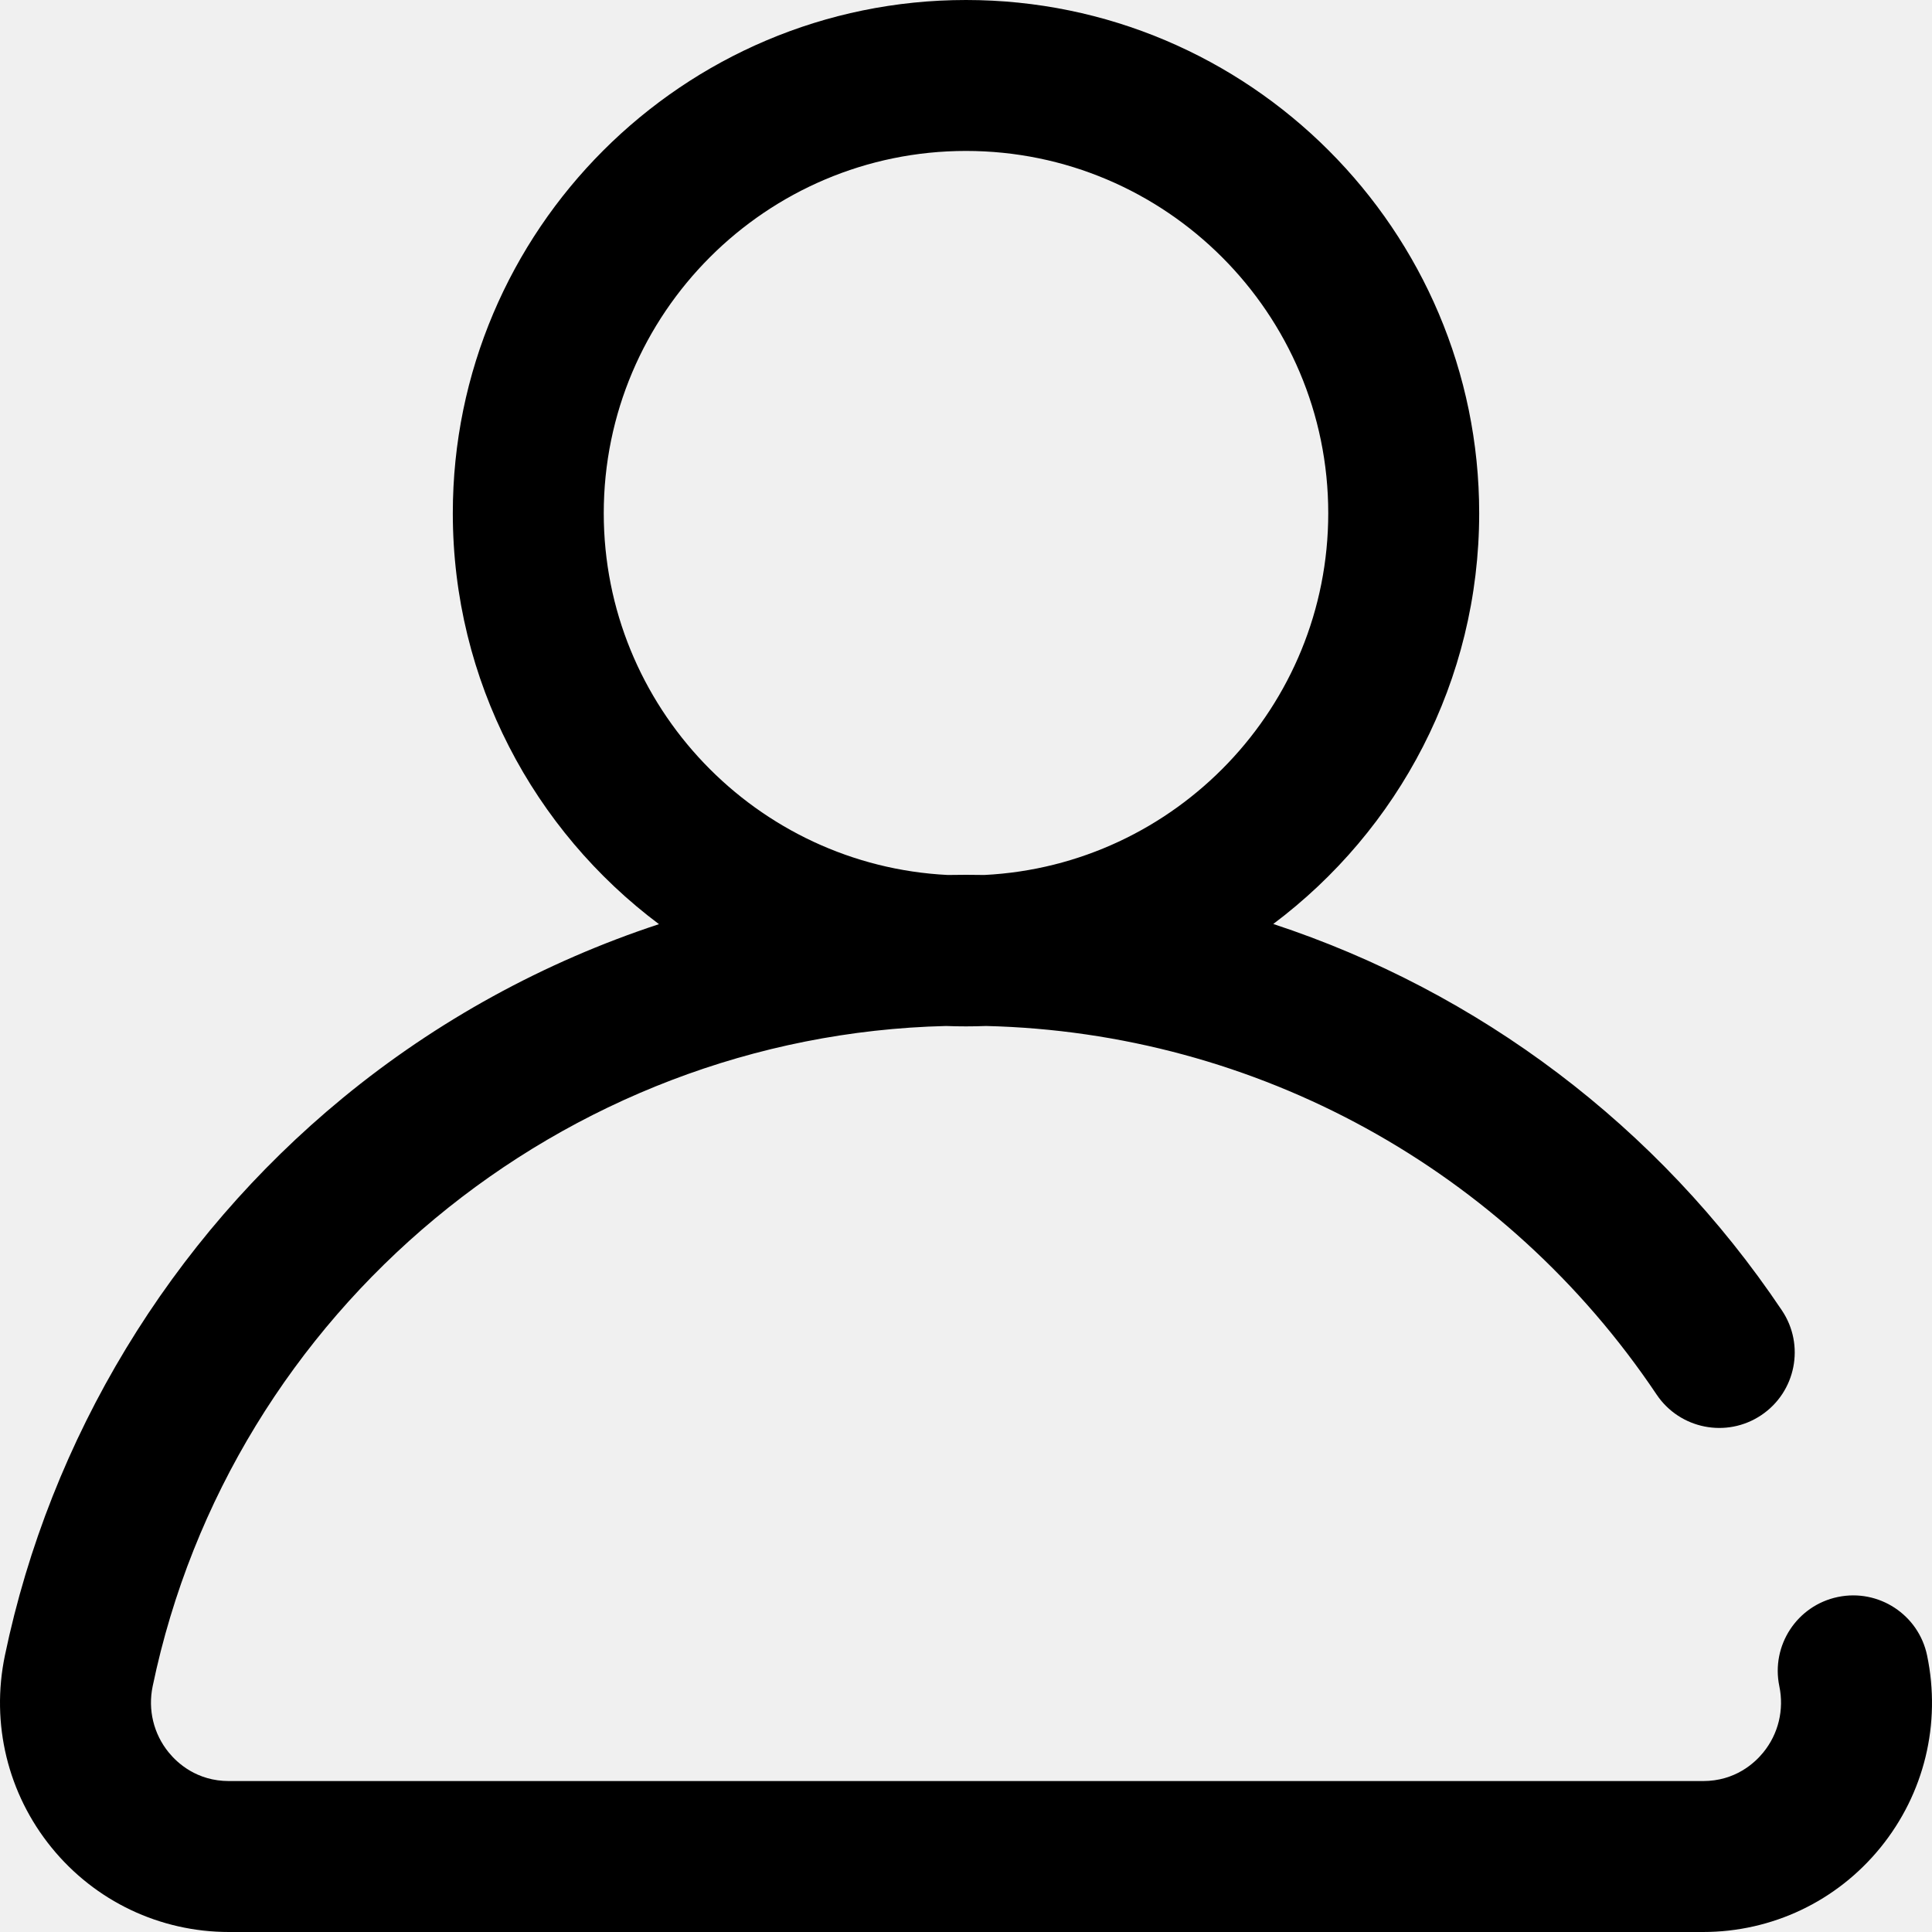
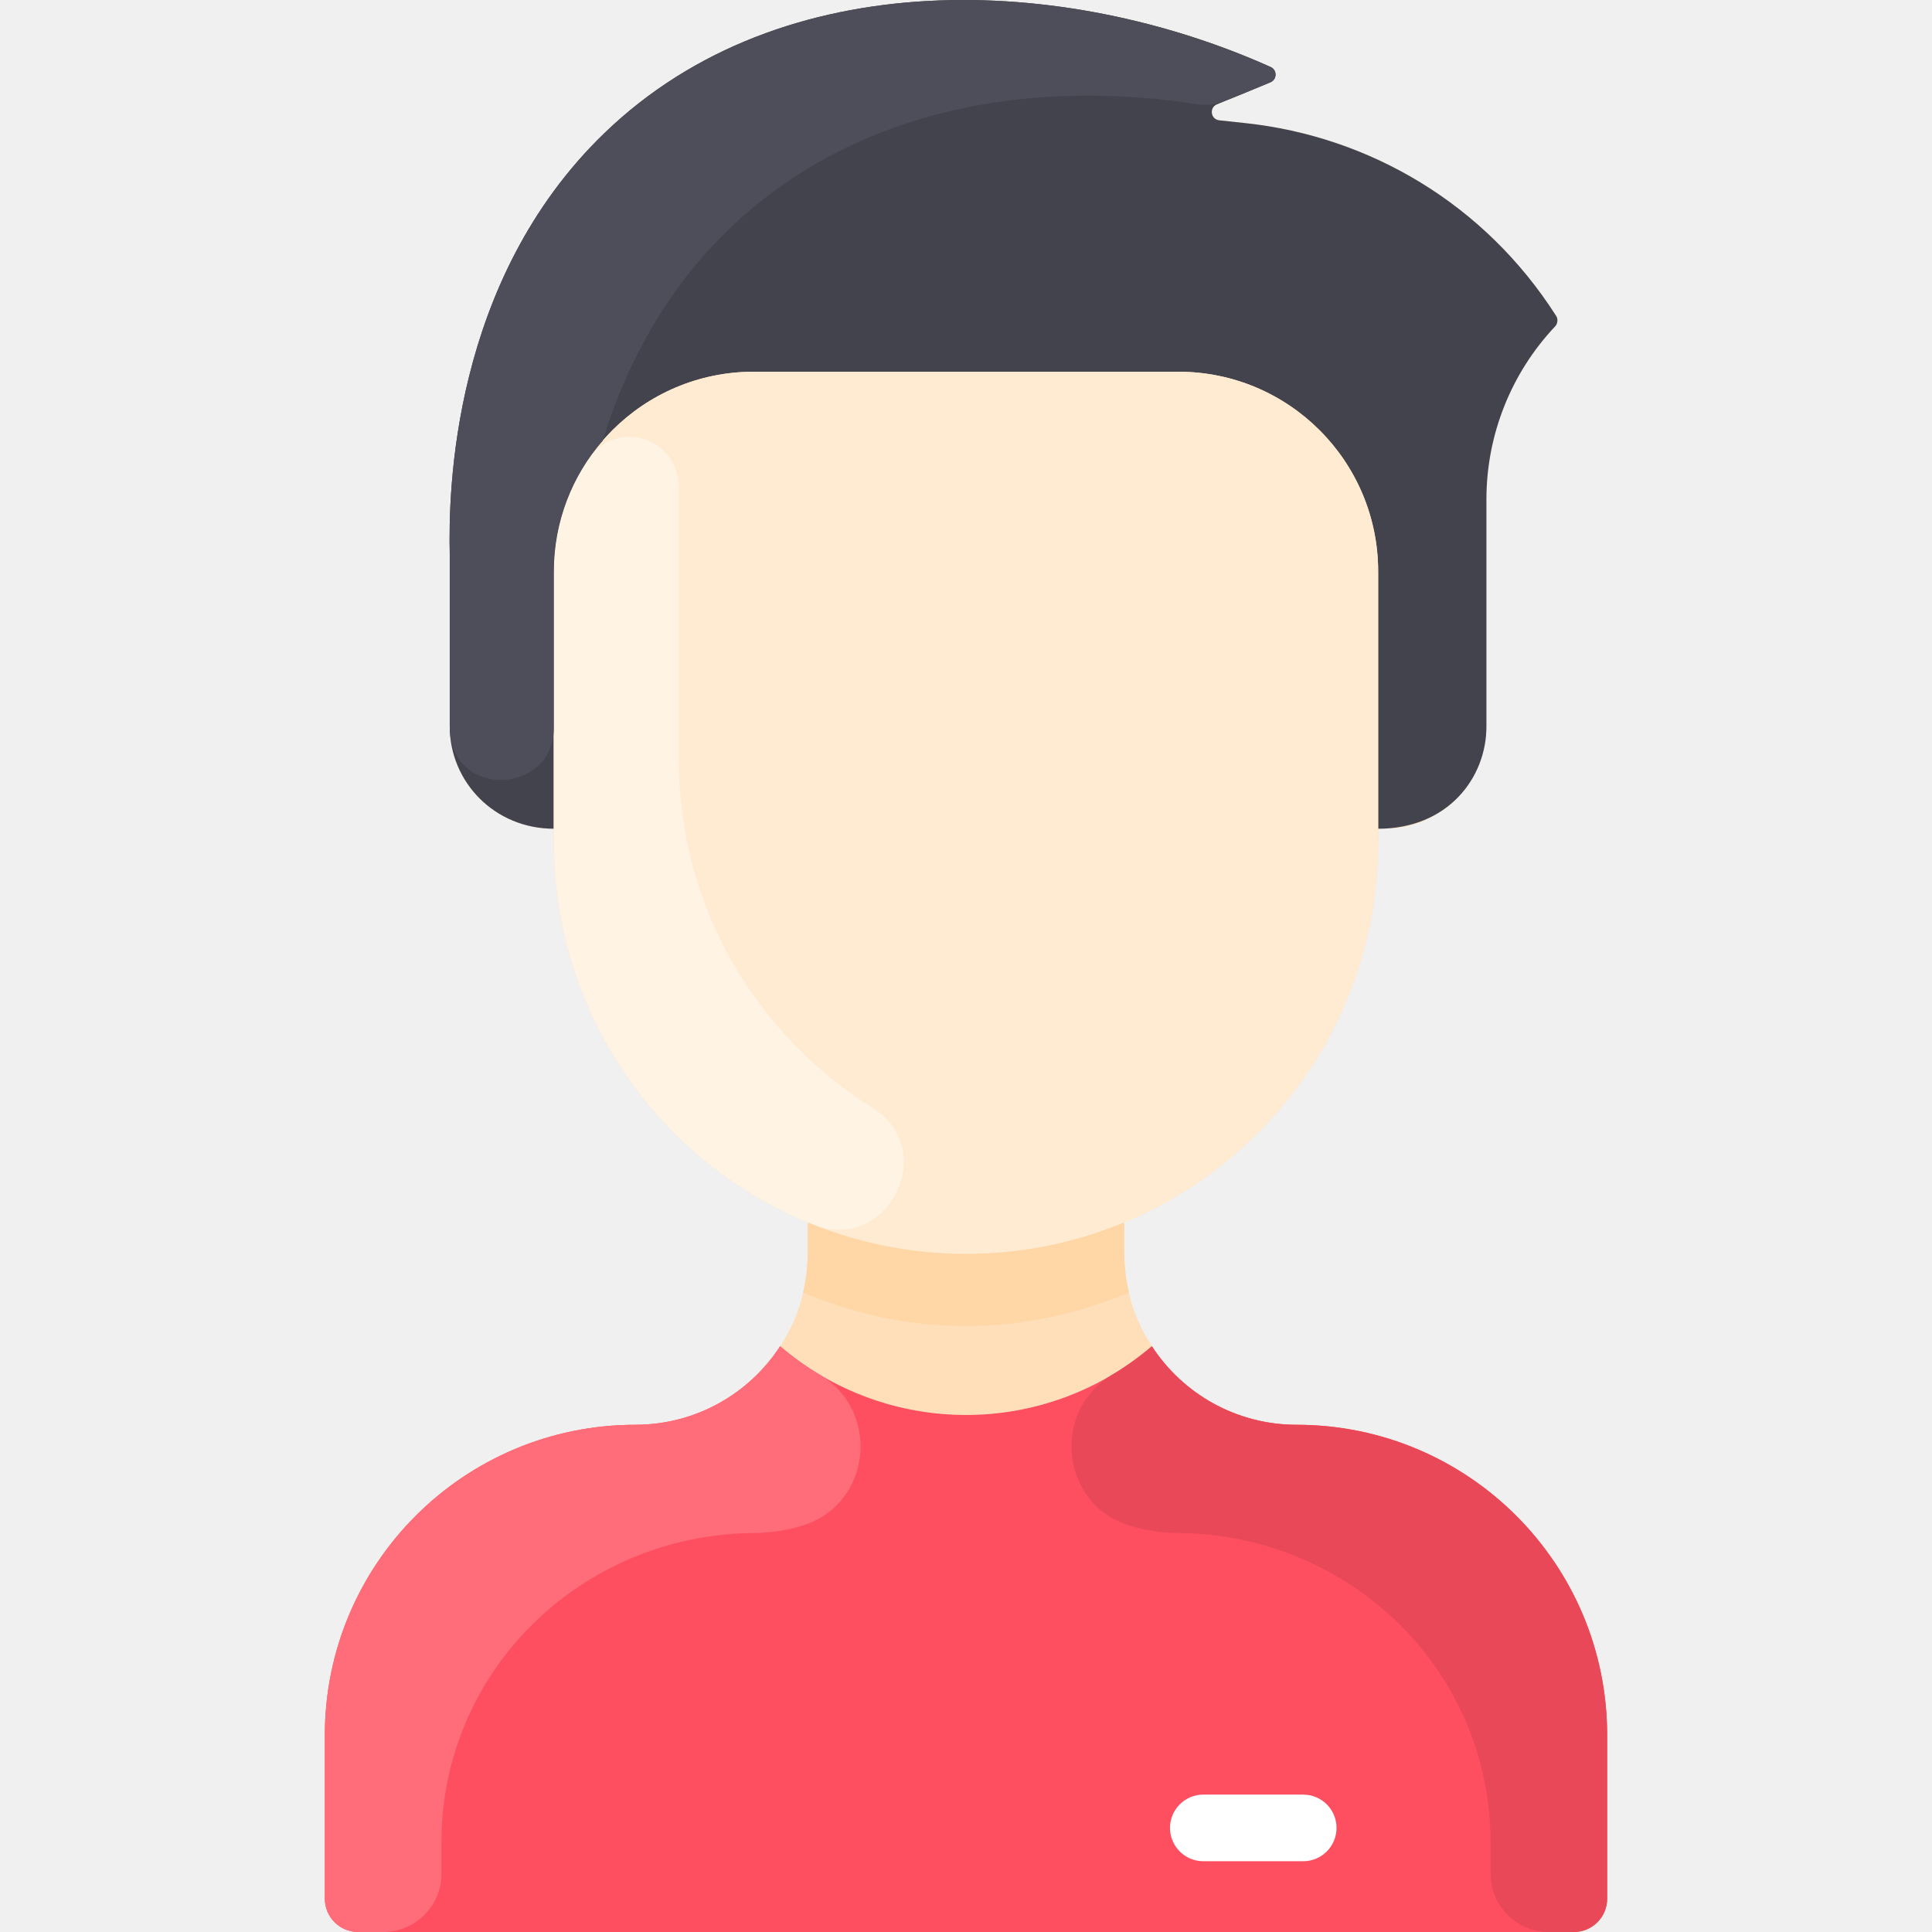
- <svg xmlns="http://www.w3.org/2000/svg" version="1.1" id="Capa_1" x="0px" y="0px" viewBox="0 0 512 512" style="enable-background:new 0 0 512 512;" xml:space="preserve">
-   <g>
-     <g>
-       <path d="M510.702,438.722c-2.251-10.813-12.84-17.754-23.657-15.503c-10.814,2.251-17.755,12.843-15.503,23.656    c1.297,6.229-0.248,12.613-4.236,17.519c-2.31,2.841-7.461,7.606-15.999,7.606H60.693c-8.538,0-13.689-4.766-15.999-7.606    c-3.989-4.905-5.533-11.29-4.236-17.519c20.756-99.695,108.691-172.521,210.24-174.977c1.759,0.068,3.526,0.102,5.302,0.102    c1.782,0,3.556-0.035,5.322-0.103c71.532,1.716,137.648,37.947,177.687,97.66c6.151,9.175,18.574,11.625,27.75,5.474    c9.174-6.151,11.625-18.575,5.473-27.749c-32.817-48.944-80.47-84.534-134.804-102.417C370.538,220.036,392,180.477,392,136    C392,61.01,330.991,0,256,0S120,61.01,120,136c0,44.504,21.488,84.084,54.633,108.911c-30.368,9.998-58.863,25.555-83.803,46.069    c-45.732,37.617-77.529,90.086-89.532,147.742c-3.762,18.067,0.745,36.623,12.363,50.909C25.222,503.847,42.365,512,60.693,512    h390.613c18.329,0,35.472-8.153,47.032-22.369C509.958,475.345,514.464,456.789,510.702,438.722z M160,136    c0-52.935,43.065-96,96-96s96,43.065,96,96c0,51.305-40.455,93.339-91.141,95.878c-1.617-0.03-3.237-0.045-4.859-0.045    c-1.614,0-3.228,0.016-4.84,0.046C200.465,229.35,160,187.312,160,136z" />
-     </g>
-   </g>
-   <g>
- </g>
-   <g>
- </g>
-   <g>
- </g>
-   <g>
- </g>
-   <g>
- </g>
-   <g>
- </g>
-   <g>
- </g>
-   <g>
- </g>
-   <g>
- </g>
-   <g>
- </g>
-   <g>
- </g>
-   <g>
- </g>
-   <g>
- </g>
-   <g>
- </g>
-   <g>
- </g>
+ <svg xmlns="http://www.w3.org/2000/svg" id="Layer_1" enable-background="new 0 0 464.056 464.056" height="512" viewBox="0 0 464.056 464.056" width="512">
+   <path d="m386.028 416.796v39.26c0 4.42-3.58 8-8 8h-292c-4.42 0-8-3.58-8-8v-39.26c0-41.19 33.39-74.56 74.59-74.57 14.56-.01 27.38-7.5 34.76-18.86 7.414-11.394 6.65-21.302 6.65-29.31l.15-.37c-35.9-14.86-61.15-50.23-61.15-91.5v-3.13c-14.255 0-25-11.265-25-24.54v-41.56c-.32-14.47.34-65.5 37.2-101.03 42.86-41.31 110.78-37.93 159.98-15.83 1.6.72 1.55 3.01-.07 3.68l-12.83 5.28c-1.92.79-1.51 3.62.55 3.84l6.23.67c29.83 3.19 57.54 19.39 74.72 46.35.46.73.33 1.84-.26 2.47-10.6 11.21-16.52 26.09-16.52 41.56v54.57c0 13.55-10.99 24.54-24.54 24.54h-1.46v3.13c0 41.27-25.25 76.64-61.15 91.5l.15.37c0 7.777-.827 17.82 6.65 29.31 7.38 11.36 20.2 18.85 34.76 18.86 41.2.01 74.59 33.38 74.59 74.57z" fill="#ffdfba" />
+   <path d="m386.028 416.796v39.26c0 4.418-3.582 8-8 8h-292c-4.418 0-8-3.582-8-8v-39.26c0-41.19 33.395-74.555 74.585-74.57 14.564-.005 27.387-7.504 34.765-18.86 25.754 22.002 63.531 22.015 89.3 0 7.377 11.356 20.201 18.855 34.765 18.86 41.19.015 74.585 33.38 74.585 74.57z" fill="#fe4f60" />
+   <path d="m373.804 75.921c.464.729.334 1.833-.259 2.461-10.597 11.218-16.517 26.093-16.517 41.564v54.57c0 12.388-9.333 24.54-26 24.54v-61.77c0-26.51-21.49-48-48-48h-102c-26.51 0-48 21.49-48 48v61.77c-14.255 0-25-11.265-25-24.54v-41.56c-.32-14.47.34-65.5 37.2-101.03 42.857-41.311 110.784-37.929 159.976-15.827 1.6.719 1.558 3.01-.065 3.678l-12.831 5.282c-1.918.79-1.514 3.617.548 3.838l6.232.669c29.835 3.187 57.538 19.387 74.716 46.355z" fill="#42434d" />
+   <path d="m331.028 202.186c0 54.696-44.348 99-99 99-51.492 0-99-40.031-99-102.13v-61.77c0-26.51 21.49-48 48-48h102c26.51 0 48 21.49 48 48z" fill="#ffebd2" />
+   <path d="m313.028 447.056h-24c-4.418 0-8-3.582-8-8s3.582-8 8-8h24c4.418 0 8 3.582 8 8s-3.581 8-8 8z" fill="#fff" />
+   <path d="m209.612 266.114c16.277 10.183 3.442 35.156-14.376 28.004-36.634-14.704-62.208-50.404-62.208-91.932v-64.9c0-10.084 3.11-19.442 8.422-27.168 6.514-9.473 21.578-5.288 21.578 7.168v64.9c0 36.51 19.192 66.79 46.584 83.928z" fill="#fff3e4" />
+   <path d="m271.158 310.476c-24.637 10.313-51.712 11.113-78.26 0 1.356-5.626 1.13-9.27 1.13-16.42l.15-.37c24.082 9.996 51.571 10.016 75.7 0l.15.37c0 7.153-.226 10.796 1.13 16.42z" fill="#ffd6a6" />
+   <path d="m192.91 366.383c-3.698 1.163-7.664 1.804-11.916 1.841-41.296.364-74.966 33.017-74.966 74.315v7.517c0 7.732-6.268 14-14 14h-6c-4.418 0-8-3.582-8-8v-39.26c0-41.191 33.395-74.555 74.585-74.57 14.564-.005 27.387-7.504 34.765-18.86 2.974 2.54 6.158 4.823 9.512 6.822 14.753 8.791 12.402 31.044-3.98 36.195z" fill="#ff6d7a" />
+   <path d="m271.146 366.383c3.698 1.163 7.664 1.804 11.916 1.841 41.296.364 74.966 33.017 74.966 74.315v7.517c0 7.732 6.268 14 14 14h6c4.418 0 8-3.582 8-8v-39.26c0-41.191-33.395-74.555-74.585-74.57-14.564-.005-27.387-7.504-34.765-18.86-2.974 2.54-6.158 4.823-9.512 6.822-14.752 8.791-12.402 31.044 3.98 36.195z" fill="#e84857" />
+   <path d="m305.138 19.776c-11.758 4.839-13.434 5.906-17.508 5.274-65.674-10.18-123.294 16.993-142.862 80.786v.01c-7.32 8.42-11.74 19.42-11.74 31.44v37.523c0 16.188-25 17.315-25-.293v-41.56c-.32-14.47.34-65.5 37.2-101.03 42.86-41.31 110.78-37.93 159.98-15.83 1.6.72 1.55 3.01-.07 3.68z" fill="#4d4e59" />
</svg>
